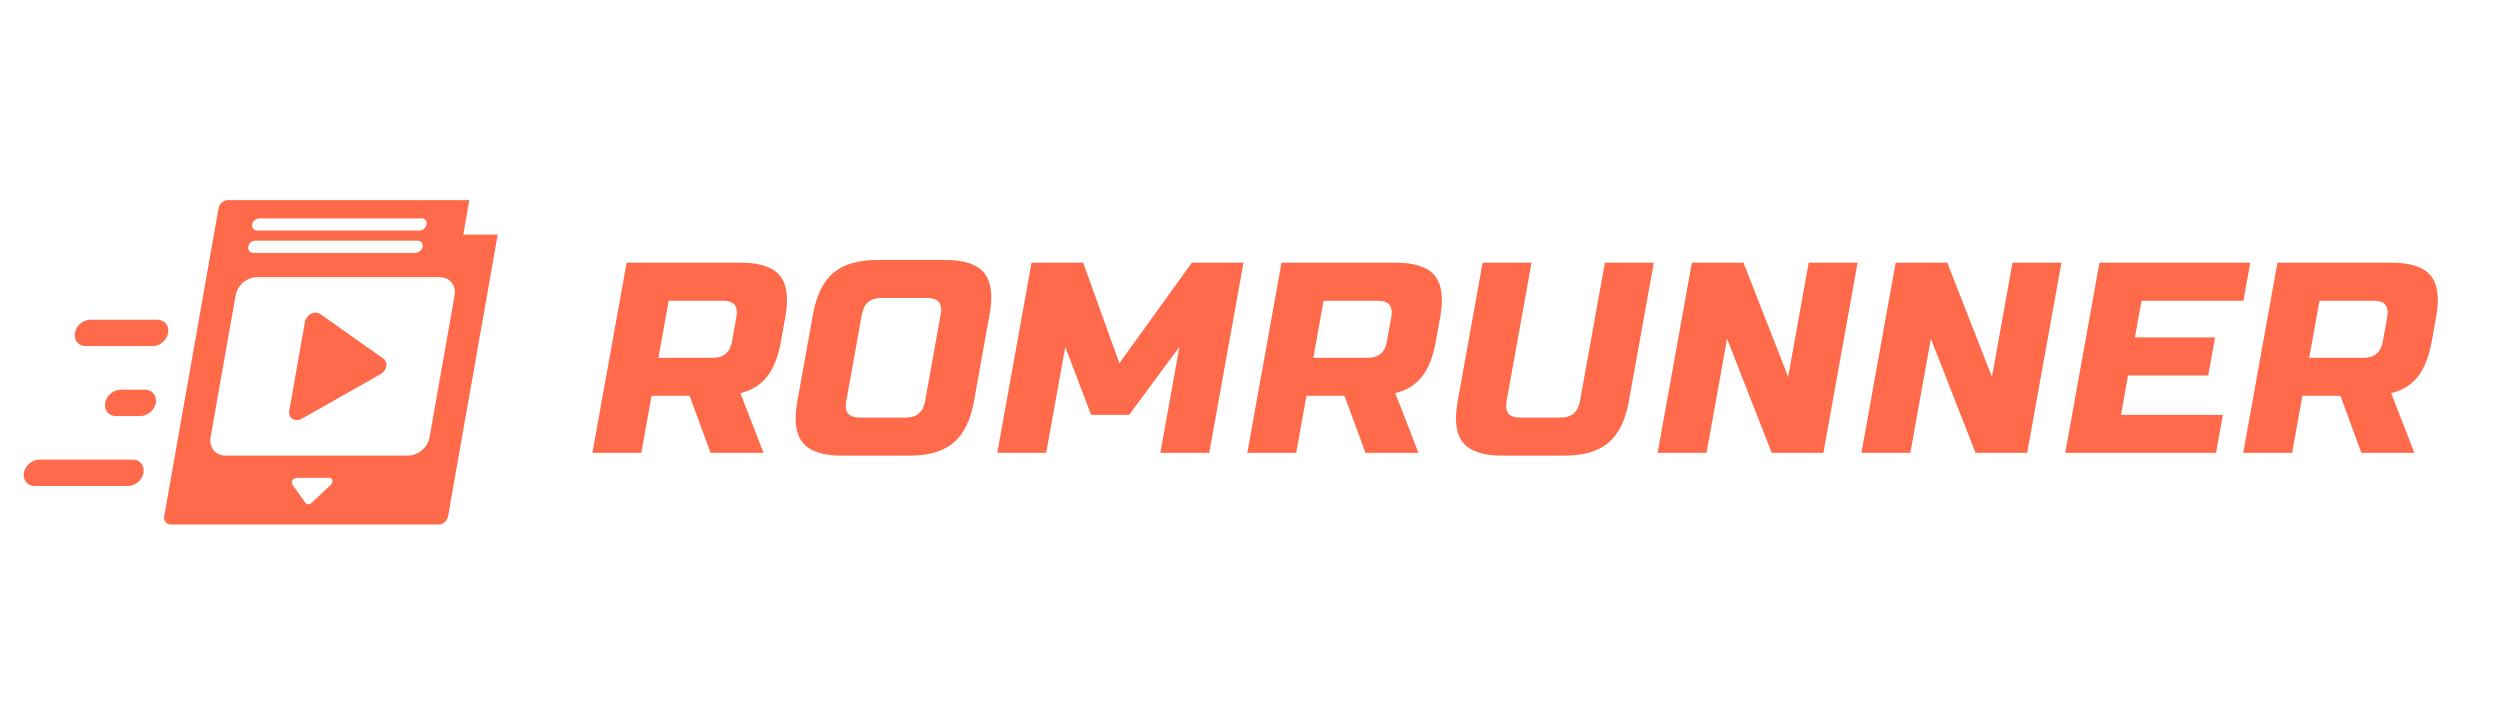
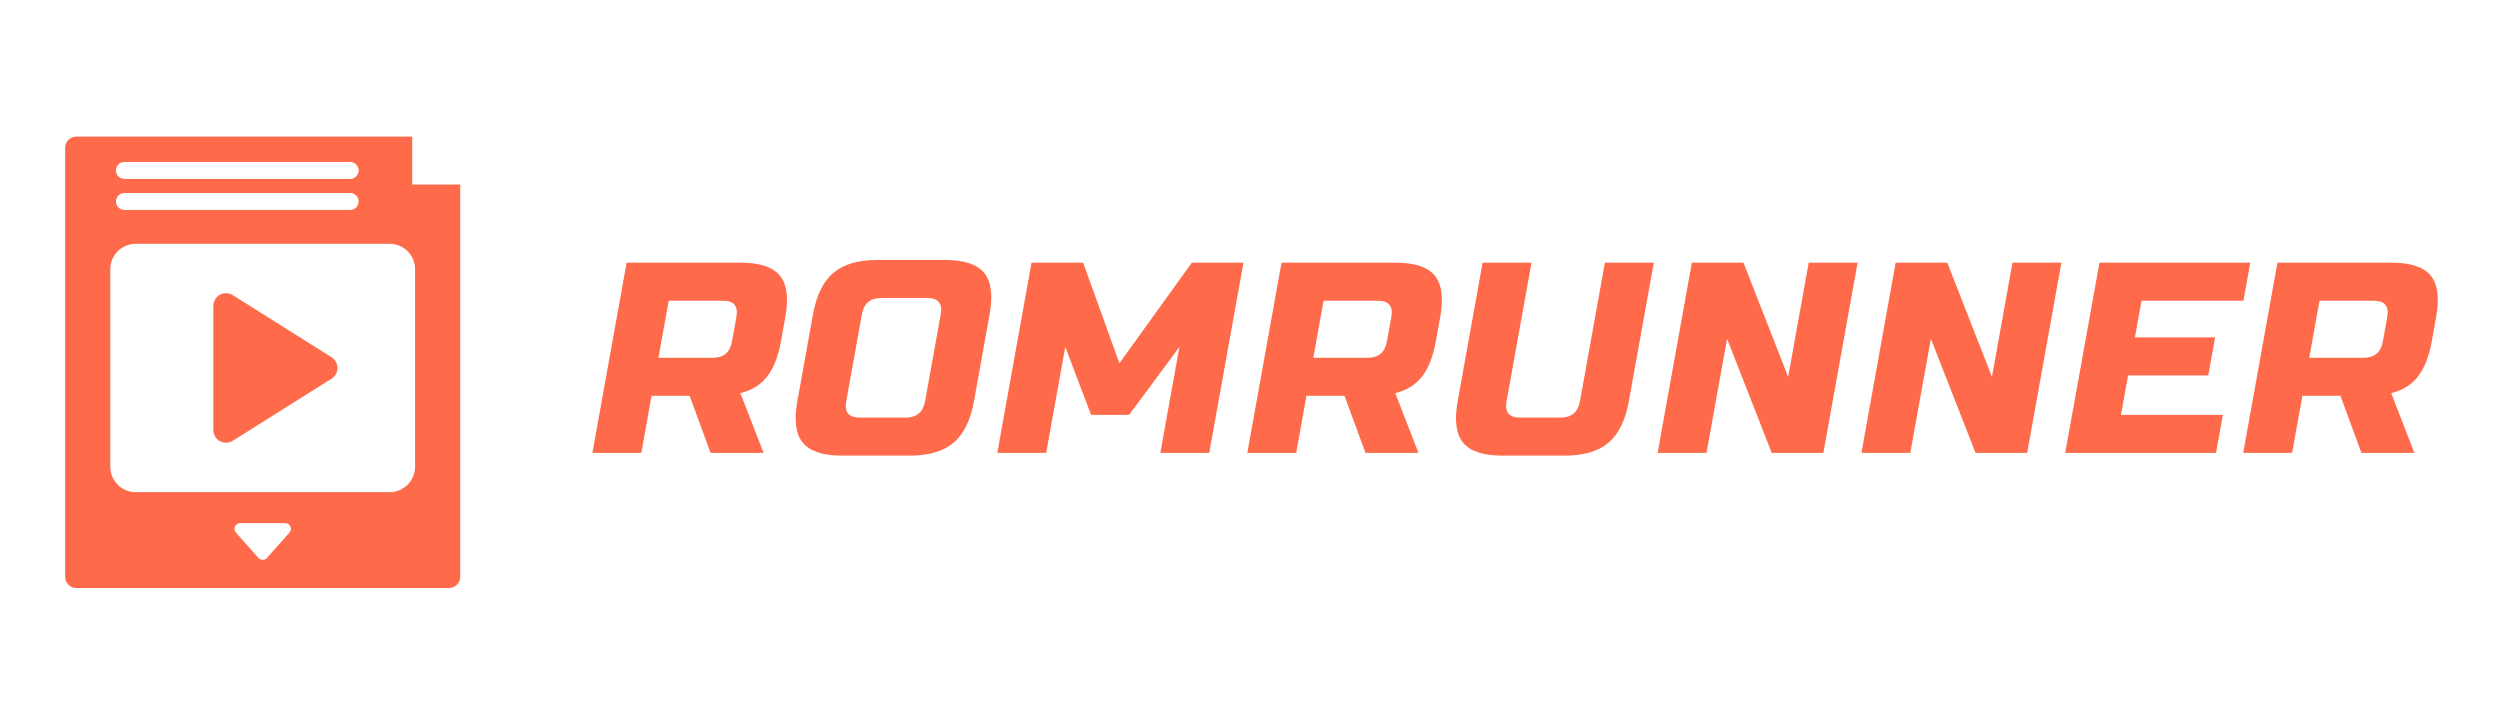
<svg xmlns="http://www.w3.org/2000/svg" viewBox="0 0 1380 400">
  <svg x="0" y="55" width="290" height="290" viewBox="0 0 512 512">
    <g fill="#FF6B4A">
-       <path fill-rule="evenodd" d="M212.98,105.83C213.75,101.46 217.91,97.93 222.27,97.93L457.41,97.93L451.49,131.52L485.08,131.52L436.65,406.17C435.88,410.54 431.72,414.07 427.35,414.07L166.53,414.07C162.16,414.07 159.25,410.54 160.02,406.17ZM410.80,115.71C414.08,115.71 416.26,118.36 415.69,121.64L415.69,121.64C415.11,124.91 411.99,127.56 408.71,127.56L250.64,127.56C247.36,127.56 245.18,124.91 245.76,121.64L245.76,121.64C246.33,118.36 249.45,115.71 252.73,115.71ZM406.97,137.44C410.24,137.44 412.43,140.10 411.85,143.37L411.85,143.37C411.28,146.65 408.15,149.30 404.88,149.30L246.81,149.30C243.53,149.30 241.35,146.65 241.92,143.37L241.92,143.37C242.50,140.10 245.62,137.44 248.90,137.44ZM428.36,173.01C438.18,173.01 444.74,180.97 443.01,190.79L418.62,329.11C416.89,338.93 407.52,346.89 397.70,346.89L219.87,346.89C210.05,346.89 203.49,338.93 205.22,329.11L229.61,190.79C231.34,180.97 240.71,173.01 250.53,173.01ZM297.20,216.48C297.77,213.24 300.06,210.26 303.16,208.70C306.27,207.13 309.72,207.23 312.15,208.95L373.64,252.42C375.95,254.05 377.02,256.89 376.48,259.95C375.94,263.01 373.87,265.85 370.99,267.48L294.17,310.95C291.12,312.67 287.65,312.77 285.09,311.21C282.53,309.64 281.30,306.66 281.87,303.42ZM285.03,375.21C284.20,374.04 284.24,372.38 285.13,370.96C286.02,369.54 287.59,368.63 289.14,368.63L320.76,368.63C322.32,368.63 323.57,369.54 323.95,370.96C324.34,372.38 323.79,374.04 322.55,375.21L303.61,392.99C302.71,393.83 301.55,394.32 300.42,394.32C299.29,394.32 298.30,393.83 297.70,392.99Z" />
-       <path d="M153.31,214.51C160.40,214.51 165.14,220.26 163.89,227.35L163.89,227.35C162.63,234.44 155.87,240.19 148.78,240.19L83.57,240.19C76.48,240.19 71.74,234.44 72.99,227.35L72.99,227.35C74.24,220.26 81.01,214.51 88.10,214.51ZM141.29,282.68C148.38,282.68 153.12,288.43 151.86,295.52L151.86,295.52C150.61,302.61 143.85,308.36 136.76,308.36L113.05,308.36C105.95,308.36 101.22,302.61 102.47,295.52L102.47,295.52C103.72,288.43 110.48,282.68 117.57,282.68ZM129.27,350.84C136.36,350.84 141.10,356.60 139.84,363.69L139.84,363.69C138.59,370.78 131.83,376.53 124.74,376.53L33.84,376.53C26.75,376.53 22.01,370.78 23.26,363.69L23.26,363.69C24.52,356.60 31.28,350.84 38.37,350.84Z" />
+       <path fill-rule="evenodd" d="M63.50,47.00C63.50,40.92 68.42,36.00 74.50,36.00L401.75,36.00L401.75,82.75L448.50,82.75L448.50,465.00C448.50,471.08 443.58,476.00 437.50,476.00L74.50,476.00C68.42,476.00 63.50,471.08 63.50,465.00ZM341.25,60.75C345.81,60.75 349.50,64.44 349.50,69.00L349.50,69.00C349.50,73.56 345.81,77.25 341.25,77.25L121.25,77.25C116.69,77.25 113.00,73.56 113.00,69.00L113.00,69.00C113.00,64.44 116.69,60.75 121.25,60.75ZM341.25,91.00C345.81,91.00 349.50,94.69 349.50,99.25L349.50,99.25C349.50,103.81 345.81,107.50 341.25,107.50L121.25,107.50C116.69,107.50 113.00,103.81 113.00,99.25L113.00,99.25C113.00,94.69 116.69,91.00 121.25,91.00ZM379.75,140.50C393.42,140.50 404.50,151.58 404.50,165.25L404.50,357.75C404.50,371.42 393.42,382.50 379.75,382.50L132.25,382.50C118.58,382.50 107.50,371.42 107.50,357.75L107.50,165.25C107.50,151.58 118.58,140.50 132.25,140.50ZM207.88,201.00C207.88,196.50 210.32,192.35 214.26,190.17C218.21,187.99 223.02,188.13 226.84,190.52L323.09,251.02C326.69,253.29 328.88,257.24 328.88,261.50C328.88,265.76 326.69,269.71 323.09,271.98L226.84,332.48C223.02,334.87 218.21,335.01 214.26,332.83C210.32,330.65 207.88,326.50 207.88,322.00ZM229.89,421.90C228.45,420.29 228.10,417.97 228.98,416.00C229.87,414.02 231.83,412.75 234.00,412.75L278.00,412.75C280.17,412.75 282.13,414.02 283.02,416.00C283.90,417.97 283.55,420.29 282.11,421.90L260.11,446.65C259.07,447.83 257.57,448.50 256.00,448.50C254.43,448.50 252.93,447.83 251.89,446.65Z" />
    </g>
  </svg>
  <path d="M345.9 145.0H408.9Q424.65 145.0 430.493 152.125Q436.335 159.25 433.5 175.0L431.07 188.5Q428.829 200.95 423.462 207.85Q418.095 214.75 408.69 217.0L421.5 250.0H392.25L380.67 218.5H359.67L354.0 250.0H327.0ZM406.5 175.0Q408.12 166.0 399.12 166.0H369.12L363.45 197.5H393.45Q402.45 197.5 404.07 188.5ZM519.27 173.5Q520.89 164.5 511.89 164.5H486.39Q477.39 164.5 475.77 173.5L467.13 221.5Q465.51 230.5 474.51 230.5H500.01Q509.01 230.5 510.63 221.5ZM537.63 221.5Q534.795 237.25 526.388 244.375Q517.98 251.5 502.23 251.5H464.73Q448.98 251.5 443.138 244.375Q437.295 237.25 440.13 221.5L448.77 173.5Q451.605 157.75 460.013 150.625Q468.42 143.5 484.17 143.5H521.67Q537.42 143.5 543.263 150.625Q549.105 157.75 546.27 173.5ZM651.03 191.5 623.28 229.0H602.28L588.03 191.5L577.5 250.0H550.5L569.4 145.0H597.9L617.91 200.5L657.9 145.0H686.4L667.5 250.0H640.5ZM707.4 145.0H770.4Q786.15 145.0 791.993 152.125Q797.835 159.25 795.0 175.0L792.57 188.5Q790.329 200.95 784.962 207.85Q779.595 214.75 770.19 217.0L783.0 250.0H753.75L742.17 218.5H721.17L715.5 250.0H688.5ZM768.0 175.0Q769.62 166.0 760.62 166.0H730.62L724.95 197.5H754.95Q763.95 197.5 765.57 188.5ZM885.9 145.0H912.9L899.13 221.5Q896.295 237.25 887.888 244.375Q879.48 251.5 863.73 251.5H829.23Q813.48 251.5 807.638 244.375Q801.795 237.25 804.63 221.5L818.4 145.0H845.4L831.63 221.5Q830.01 230.5 839.01 230.5H861.51Q870.51 230.5 872.13 221.5ZM1006.5 250.0H978.0L953.34 187.0L942.0 250.0H915.0L933.9 145.0H962.4L987.06 208.0L998.4 145.0H1025.4ZM1119.0 250.0H1090.5L1065.84 187.0L1054.5 250.0H1027.5L1046.4 145.0H1074.9L1099.56 208.0L1110.9 145.0H1137.9ZM1223.25 250.0H1140.0L1158.9 145.0H1242.15L1238.37 166.0H1182.12L1178.475 186.25H1222.725L1218.945 207.25H1174.695L1170.78 229.0H1227.03ZM1257.15 145.0H1320.15Q1335.9 145.0 1341.743 152.125Q1347.585 159.25 1344.75 175.0L1342.32 188.5Q1340.079 200.95 1334.712 207.85Q1329.345 214.75 1319.94 217.0L1332.75 250.0H1303.5L1291.92 218.5H1270.92L1265.25 250.0H1238.25ZM1317.75 175.0Q1319.37 166.0 1310.37 166.0H1280.37L1274.7 197.5H1304.7Q1313.7 197.5 1315.32 188.5Z" fill="#FF6B4A" />
</svg>
